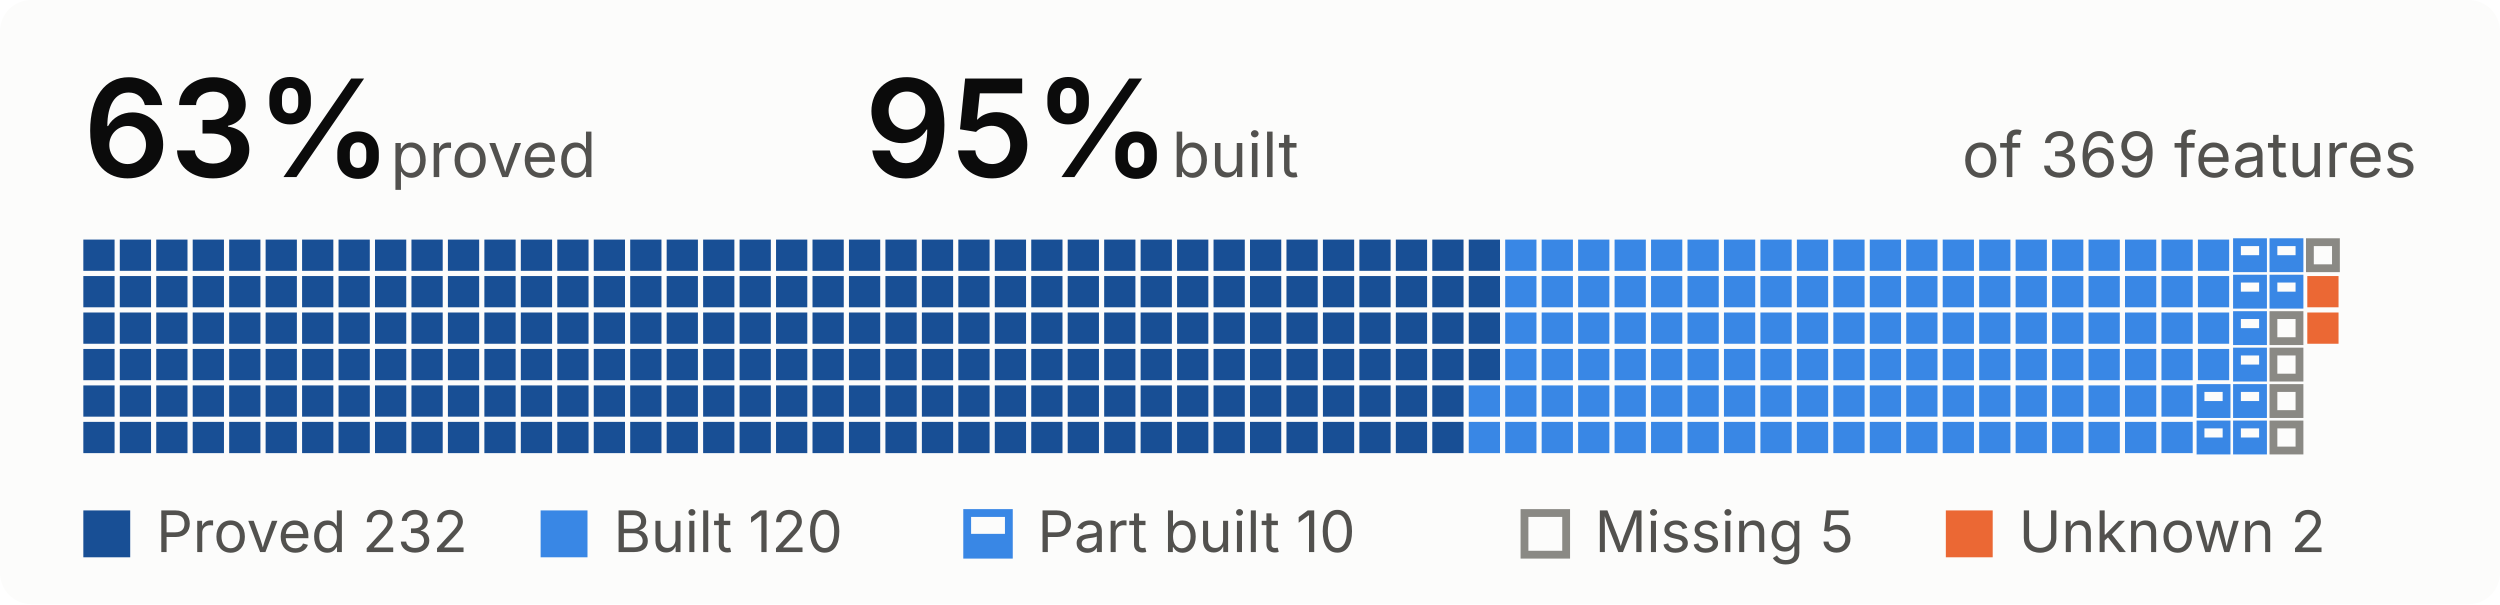
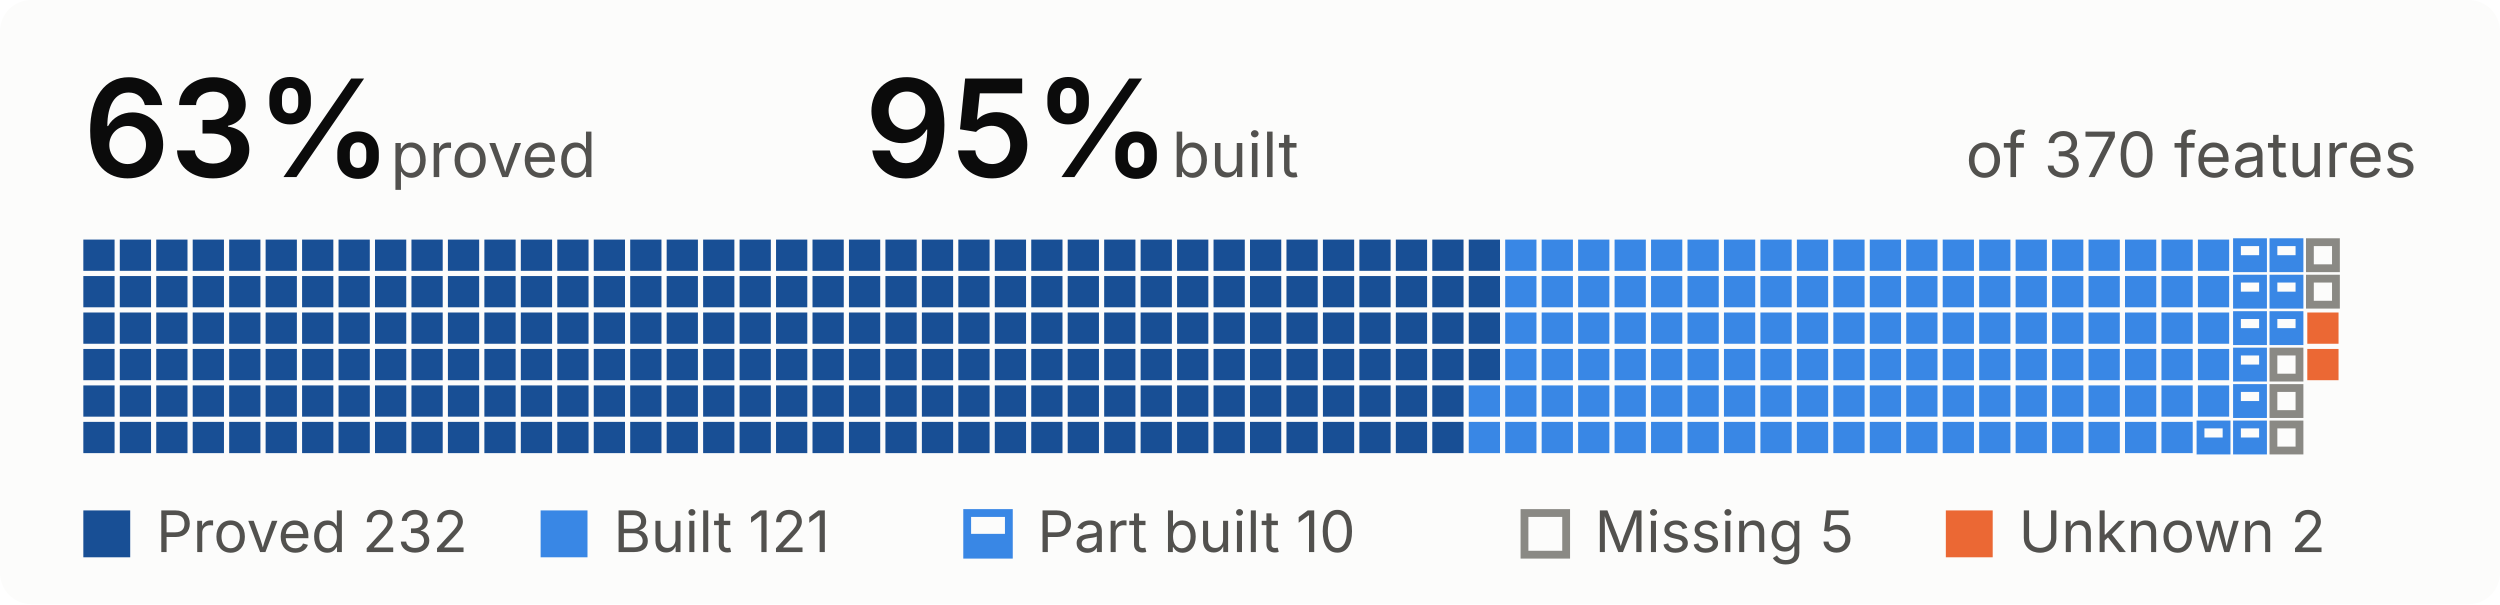
- <svg xmlns="http://www.w3.org/2000/svg" width="480" height="116" viewBox="0 0 480 116" role="img" aria-label="63 percent proved, 95 percent built, of 369 features">
+ <svg xmlns="http://www.w3.org/2000/svg" width="480" height="116" viewBox="0 0 480 116" role="img" aria-label="63 percent proved, 95 percent built, of 370 features">
  <style>
.bg{fill:#fcfcfb}.t{fill:#0b0b0b}.s{fill:#52514e}.rule{fill:#e1e0d9}
.proved{fill:#184f95}.built{fill:#3987e5}.unknown{fill:#eb6834}
.part-o{fill:none;stroke:#3987e5;stroke-width:1.5}.part-f{fill:#3987e5}
.missing{fill:none;stroke:#8a8984;stroke-width:1.5}
.pass{fill:#184f95}.fail{fill:#eb6834}.none{fill:none;stroke:#8a8984;stroke-width:1.5}
@media (prefers-color-scheme:dark){
.bg{fill:#1a1a19}.t{fill:#f0efec}.s{fill:#c3c2b7}.rule{fill:#383835}
.proved{fill:#86b6ef}.built{fill:#3987e5}.unknown{fill:#d95926}
.part-o{stroke:#3987e5}.part-f{fill:#3987e5}
.missing{stroke:#8d8c85}
.pass{fill:#86b6ef}.fail{fill:#d95926}.none{stroke:#8d8c85}
}
text{font-family:system-ui,-apple-system,"Segoe UI",sans-serif;font-size:12px}
.big{font-size:26px;font-weight:600}.b{font-weight:600}.xs{font-size:11px}
</style>
  <rect width="480" height="116" rx="6" class="bg" />
  <text x="16.0" y="34.0" class="t big">63%</text>
  <text x="75.0" y="34.0" class="s">proved</text>
  <text x="166.0" y="34.0" class="t big">95%</text>
  <text x="225.0" y="34.0" class="s">built</text>
-   <text x="464.0" y="34.0" class="s" text-anchor="end">of 369 features</text>
+   <text x="464.0" y="34.0" class="s" text-anchor="end">of 370 features</text>
  <rect x="16.0" y="46.0" width="6" height="6" class="proved" />
  <rect x="16.0" y="53.0" width="6" height="6" class="proved" />
  <rect x="16.0" y="60.0" width="6" height="6" class="proved" />
  <rect x="16.0" y="67.0" width="6" height="6" class="proved" />
  <rect x="16.0" y="74.0" width="6" height="6" class="proved" />
  <rect x="16.0" y="81.0" width="6" height="6" class="proved" />
  <rect x="23.0" y="46.0" width="6" height="6" class="proved" />
  <rect x="23.0" y="53.0" width="6" height="6" class="proved" />
  <rect x="23.0" y="60.0" width="6" height="6" class="proved" />
  <rect x="23.0" y="67.0" width="6" height="6" class="proved" />
  <rect x="23.0" y="74.0" width="6" height="6" class="proved" />
  <rect x="23.0" y="81.0" width="6" height="6" class="proved" />
  <rect x="30.0" y="46.0" width="6" height="6" class="proved" />
  <rect x="30.0" y="53.0" width="6" height="6" class="proved" />
  <rect x="30.0" y="60.0" width="6" height="6" class="proved" />
  <rect x="30.0" y="67.0" width="6" height="6" class="proved" />
  <rect x="30.0" y="74.0" width="6" height="6" class="proved" />
  <rect x="30.0" y="81.0" width="6" height="6" class="proved" />
  <rect x="37.0" y="46.0" width="6" height="6" class="proved" />
  <rect x="37.0" y="53.0" width="6" height="6" class="proved" />
  <rect x="37.0" y="60.0" width="6" height="6" class="proved" />
  <rect x="37.0" y="67.0" width="6" height="6" class="proved" />
  <rect x="37.0" y="74.0" width="6" height="6" class="proved" />
  <rect x="37.0" y="81.0" width="6" height="6" class="proved" />
  <rect x="44.0" y="46.0" width="6" height="6" class="proved" />
  <rect x="44.0" y="53.0" width="6" height="6" class="proved" />
  <rect x="44.0" y="60.0" width="6" height="6" class="proved" />
  <rect x="44.0" y="67.0" width="6" height="6" class="proved" />
  <rect x="44.0" y="74.0" width="6" height="6" class="proved" />
  <rect x="44.0" y="81.0" width="6" height="6" class="proved" />
  <rect x="51.0" y="46.0" width="6" height="6" class="proved" />
  <rect x="51.0" y="53.0" width="6" height="6" class="proved" />
  <rect x="51.0" y="60.0" width="6" height="6" class="proved" />
  <rect x="51.0" y="67.0" width="6" height="6" class="proved" />
  <rect x="51.0" y="74.0" width="6" height="6" class="proved" />
  <rect x="51.0" y="81.0" width="6" height="6" class="proved" />
  <rect x="58.0" y="46.0" width="6" height="6" class="proved" />
  <rect x="58.0" y="53.0" width="6" height="6" class="proved" />
  <rect x="58.0" y="60.0" width="6" height="6" class="proved" />
  <rect x="58.0" y="67.0" width="6" height="6" class="proved" />
  <rect x="58.0" y="74.0" width="6" height="6" class="proved" />
  <rect x="58.0" y="81.0" width="6" height="6" class="proved" />
  <rect x="65.0" y="46.0" width="6" height="6" class="proved" />
  <rect x="65.0" y="53.0" width="6" height="6" class="proved" />
  <rect x="65.0" y="60.0" width="6" height="6" class="proved" />
  <rect x="65.0" y="67.0" width="6" height="6" class="proved" />
  <rect x="65.0" y="74.0" width="6" height="6" class="proved" />
  <rect x="65.0" y="81.0" width="6" height="6" class="proved" />
  <rect x="72.0" y="46.0" width="6" height="6" class="proved" />
  <rect x="72.0" y="53.0" width="6" height="6" class="proved" />
  <rect x="72.0" y="60.0" width="6" height="6" class="proved" />
  <rect x="72.0" y="67.0" width="6" height="6" class="proved" />
  <rect x="72.0" y="74.0" width="6" height="6" class="proved" />
  <rect x="72.0" y="81.0" width="6" height="6" class="proved" />
  <rect x="79.0" y="46.0" width="6" height="6" class="proved" />
  <rect x="79.0" y="53.0" width="6" height="6" class="proved" />
  <rect x="79.0" y="60.0" width="6" height="6" class="proved" />
  <rect x="79.0" y="67.0" width="6" height="6" class="proved" />
  <rect x="79.0" y="74.0" width="6" height="6" class="proved" />
  <rect x="79.0" y="81.0" width="6" height="6" class="proved" />
  <rect x="86.0" y="46.0" width="6" height="6" class="proved" />
  <rect x="86.0" y="53.0" width="6" height="6" class="proved" />
  <rect x="86.0" y="60.0" width="6" height="6" class="proved" />
  <rect x="86.0" y="67.0" width="6" height="6" class="proved" />
  <rect x="86.0" y="74.0" width="6" height="6" class="proved" />
  <rect x="86.0" y="81.0" width="6" height="6" class="proved" />
  <rect x="93.0" y="46.0" width="6" height="6" class="proved" />
  <rect x="93.0" y="53.0" width="6" height="6" class="proved" />
  <rect x="93.0" y="60.0" width="6" height="6" class="proved" />
  <rect x="93.0" y="67.0" width="6" height="6" class="proved" />
  <rect x="93.0" y="74.0" width="6" height="6" class="proved" />
  <rect x="93.0" y="81.0" width="6" height="6" class="proved" />
  <rect x="100.0" y="46.0" width="6" height="6" class="proved" />
  <rect x="100.0" y="53.0" width="6" height="6" class="proved" />
  <rect x="100.0" y="60.0" width="6" height="6" class="proved" />
  <rect x="100.0" y="67.0" width="6" height="6" class="proved" />
  <rect x="100.0" y="74.0" width="6" height="6" class="proved" />
  <rect x="100.0" y="81.0" width="6" height="6" class="proved" />
  <rect x="107.0" y="46.0" width="6" height="6" class="proved" />
  <rect x="107.0" y="53.0" width="6" height="6" class="proved" />
  <rect x="107.0" y="60.0" width="6" height="6" class="proved" />
  <rect x="107.0" y="67.0" width="6" height="6" class="proved" />
  <rect x="107.0" y="74.0" width="6" height="6" class="proved" />
  <rect x="107.0" y="81.0" width="6" height="6" class="proved" />
  <rect x="114.0" y="46.0" width="6" height="6" class="proved" />
  <rect x="114.0" y="53.0" width="6" height="6" class="proved" />
  <rect x="114.0" y="60.0" width="6" height="6" class="proved" />
  <rect x="114.0" y="67.0" width="6" height="6" class="proved" />
  <rect x="114.0" y="74.0" width="6" height="6" class="proved" />
  <rect x="114.0" y="81.0" width="6" height="6" class="proved" />
  <rect x="121.0" y="46.0" width="6" height="6" class="proved" />
  <rect x="121.0" y="53.0" width="6" height="6" class="proved" />
  <rect x="121.0" y="60.0" width="6" height="6" class="proved" />
  <rect x="121.0" y="67.0" width="6" height="6" class="proved" />
  <rect x="121.0" y="74.0" width="6" height="6" class="proved" />
  <rect x="121.0" y="81.0" width="6" height="6" class="proved" />
  <rect x="128.0" y="46.0" width="6" height="6" class="proved" />
  <rect x="128.0" y="53.0" width="6" height="6" class="proved" />
  <rect x="128.0" y="60.0" width="6" height="6" class="proved" />
  <rect x="128.0" y="67.0" width="6" height="6" class="proved" />
  <rect x="128.0" y="74.0" width="6" height="6" class="proved" />
  <rect x="128.0" y="81.0" width="6" height="6" class="proved" />
  <rect x="135.0" y="46.0" width="6" height="6" class="proved" />
  <rect x="135.0" y="53.0" width="6" height="6" class="proved" />
  <rect x="135.0" y="60.0" width="6" height="6" class="proved" />
  <rect x="135.0" y="67.0" width="6" height="6" class="proved" />
  <rect x="135.0" y="74.0" width="6" height="6" class="proved" />
  <rect x="135.0" y="81.0" width="6" height="6" class="proved" />
  <rect x="142.0" y="46.0" width="6" height="6" class="proved" />
  <rect x="142.0" y="53.0" width="6" height="6" class="proved" />
  <rect x="142.0" y="60.0" width="6" height="6" class="proved" />
  <rect x="142.0" y="67.0" width="6" height="6" class="proved" />
  <rect x="142.0" y="74.0" width="6" height="6" class="proved" />
  <rect x="142.0" y="81.0" width="6" height="6" class="proved" />
  <rect x="149.0" y="46.0" width="6" height="6" class="proved" />
  <rect x="149.0" y="53.0" width="6" height="6" class="proved" />
  <rect x="149.0" y="60.0" width="6" height="6" class="proved" />
  <rect x="149.0" y="67.0" width="6" height="6" class="proved" />
  <rect x="149.0" y="74.0" width="6" height="6" class="proved" />
  <rect x="149.0" y="81.0" width="6" height="6" class="proved" />
  <rect x="156.0" y="46.0" width="6" height="6" class="proved" />
  <rect x="156.0" y="53.0" width="6" height="6" class="proved" />
  <rect x="156.0" y="60.0" width="6" height="6" class="proved" />
  <rect x="156.0" y="67.0" width="6" height="6" class="proved" />
  <rect x="156.0" y="74.0" width="6" height="6" class="proved" />
  <rect x="156.0" y="81.0" width="6" height="6" class="proved" />
  <rect x="163.0" y="46.0" width="6" height="6" class="proved" />
  <rect x="163.0" y="53.0" width="6" height="6" class="proved" />
  <rect x="163.0" y="60.0" width="6" height="6" class="proved" />
  <rect x="163.0" y="67.0" width="6" height="6" class="proved" />
  <rect x="163.0" y="74.0" width="6" height="6" class="proved" />
  <rect x="163.0" y="81.0" width="6" height="6" class="proved" />
  <rect x="170.0" y="46.0" width="6" height="6" class="proved" />
  <rect x="170.0" y="53.0" width="6" height="6" class="proved" />
  <rect x="170.0" y="60.0" width="6" height="6" class="proved" />
  <rect x="170.0" y="67.0" width="6" height="6" class="proved" />
  <rect x="170.0" y="74.0" width="6" height="6" class="proved" />
  <rect x="170.0" y="81.0" width="6" height="6" class="proved" />
  <rect x="177.0" y="46.0" width="6" height="6" class="proved" />
  <rect x="177.0" y="53.0" width="6" height="6" class="proved" />
  <rect x="177.0" y="60.0" width="6" height="6" class="proved" />
  <rect x="177.0" y="67.0" width="6" height="6" class="proved" />
  <rect x="177.0" y="74.0" width="6" height="6" class="proved" />
  <rect x="177.0" y="81.0" width="6" height="6" class="proved" />
  <rect x="184.0" y="46.0" width="6" height="6" class="proved" />
  <rect x="184.0" y="53.0" width="6" height="6" class="proved" />
  <rect x="184.0" y="60.0" width="6" height="6" class="proved" />
  <rect x="184.0" y="67.0" width="6" height="6" class="proved" />
  <rect x="184.0" y="74.0" width="6" height="6" class="proved" />
  <rect x="184.0" y="81.0" width="6" height="6" class="proved" />
  <rect x="191.0" y="46.0" width="6" height="6" class="proved" />
  <rect x="191.0" y="53.0" width="6" height="6" class="proved" />
  <rect x="191.0" y="60.0" width="6" height="6" class="proved" />
  <rect x="191.0" y="67.0" width="6" height="6" class="proved" />
  <rect x="191.0" y="74.0" width="6" height="6" class="proved" />
  <rect x="191.0" y="81.0" width="6" height="6" class="proved" />
  <rect x="198.0" y="46.0" width="6" height="6" class="proved" />
  <rect x="198.0" y="53.0" width="6" height="6" class="proved" />
  <rect x="198.0" y="60.0" width="6" height="6" class="proved" />
  <rect x="198.0" y="67.0" width="6" height="6" class="proved" />
  <rect x="198.0" y="74.0" width="6" height="6" class="proved" />
  <rect x="198.0" y="81.0" width="6" height="6" class="proved" />
  <rect x="205.0" y="46.0" width="6" height="6" class="proved" />
  <rect x="205.0" y="53.0" width="6" height="6" class="proved" />
  <rect x="205.0" y="60.0" width="6" height="6" class="proved" />
  <rect x="205.0" y="67.0" width="6" height="6" class="proved" />
  <rect x="205.0" y="74.0" width="6" height="6" class="proved" />
  <rect x="205.0" y="81.0" width="6" height="6" class="proved" />
  <rect x="212.0" y="46.0" width="6" height="6" class="proved" />
  <rect x="212.0" y="53.0" width="6" height="6" class="proved" />
  <rect x="212.0" y="60.0" width="6" height="6" class="proved" />
  <rect x="212.0" y="67.0" width="6" height="6" class="proved" />
  <rect x="212.0" y="74.0" width="6" height="6" class="proved" />
  <rect x="212.0" y="81.0" width="6" height="6" class="proved" />
  <rect x="219.0" y="46.0" width="6" height="6" class="proved" />
  <rect x="219.0" y="53.0" width="6" height="6" class="proved" />
  <rect x="219.0" y="60.0" width="6" height="6" class="proved" />
  <rect x="219.0" y="67.0" width="6" height="6" class="proved" />
  <rect x="219.0" y="74.0" width="6" height="6" class="proved" />
  <rect x="219.0" y="81.0" width="6" height="6" class="proved" />
  <rect x="226.0" y="46.0" width="6" height="6" class="proved" />
  <rect x="226.0" y="53.0" width="6" height="6" class="proved" />
  <rect x="226.0" y="60.0" width="6" height="6" class="proved" />
  <rect x="226.0" y="67.0" width="6" height="6" class="proved" />
  <rect x="226.0" y="74.0" width="6" height="6" class="proved" />
  <rect x="226.0" y="81.0" width="6" height="6" class="proved" />
  <rect x="233.0" y="46.0" width="6" height="6" class="proved" />
  <rect x="233.0" y="53.0" width="6" height="6" class="proved" />
  <rect x="233.0" y="60.0" width="6" height="6" class="proved" />
  <rect x="233.0" y="67.0" width="6" height="6" class="proved" />
  <rect x="233.0" y="74.0" width="6" height="6" class="proved" />
  <rect x="233.0" y="81.0" width="6" height="6" class="proved" />
  <rect x="240.0" y="46.0" width="6" height="6" class="proved" />
  <rect x="240.0" y="53.0" width="6" height="6" class="proved" />
  <rect x="240.0" y="60.0" width="6" height="6" class="proved" />
  <rect x="240.0" y="67.0" width="6" height="6" class="proved" />
  <rect x="240.0" y="74.0" width="6" height="6" class="proved" />
  <rect x="240.0" y="81.0" width="6" height="6" class="proved" />
  <rect x="247.0" y="46.0" width="6" height="6" class="proved" />
  <rect x="247.0" y="53.0" width="6" height="6" class="proved" />
  <rect x="247.0" y="60.0" width="6" height="6" class="proved" />
  <rect x="247.0" y="67.0" width="6" height="6" class="proved" />
  <rect x="247.0" y="74.0" width="6" height="6" class="proved" />
  <rect x="247.0" y="81.0" width="6" height="6" class="proved" />
  <rect x="254.0" y="46.0" width="6" height="6" class="proved" />
  <rect x="254.0" y="53.0" width="6" height="6" class="proved" />
  <rect x="254.0" y="60.0" width="6" height="6" class="proved" />
  <rect x="254.0" y="67.0" width="6" height="6" class="proved" />
  <rect x="254.0" y="74.0" width="6" height="6" class="proved" />
  <rect x="254.0" y="81.0" width="6" height="6" class="proved" />
  <rect x="261.0" y="46.0" width="6" height="6" class="proved" />
  <rect x="261.0" y="53.0" width="6" height="6" class="proved" />
  <rect x="261.0" y="60.0" width="6" height="6" class="proved" />
  <rect x="261.0" y="67.0" width="6" height="6" class="proved" />
  <rect x="261.0" y="74.0" width="6" height="6" class="proved" />
  <rect x="261.0" y="81.0" width="6" height="6" class="proved" />
  <rect x="268.0" y="46.0" width="6" height="6" class="proved" />
  <rect x="268.0" y="53.0" width="6" height="6" class="proved" />
  <rect x="268.0" y="60.0" width="6" height="6" class="proved" />
  <rect x="268.0" y="67.0" width="6" height="6" class="proved" />
  <rect x="268.0" y="74.0" width="6" height="6" class="proved" />
  <rect x="268.0" y="81.0" width="6" height="6" class="proved" />
  <rect x="275.0" y="46.0" width="6" height="6" class="proved" />
  <rect x="275.0" y="53.0" width="6" height="6" class="proved" />
  <rect x="275.0" y="60.0" width="6" height="6" class="proved" />
  <rect x="275.0" y="67.0" width="6" height="6" class="proved" />
  <rect x="275.0" y="74.0" width="6" height="6" class="proved" />
  <rect x="275.0" y="81.0" width="6" height="6" class="proved" />
  <rect x="282.0" y="46.0" width="6" height="6" class="proved" />
  <rect x="282.0" y="53.0" width="6" height="6" class="proved" />
  <rect x="282.0" y="60.0" width="6" height="6" class="proved" />
  <rect x="282.0" y="67.0" width="6" height="6" class="proved" />
  <rect x="282.0" y="74.0" width="6" height="6" class="built" />
  <rect x="282.0" y="81.0" width="6" height="6" class="built" />
  <rect x="289.0" y="46.0" width="6" height="6" class="built" />
  <rect x="289.0" y="53.0" width="6" height="6" class="built" />
  <rect x="289.0" y="60.0" width="6" height="6" class="built" />
  <rect x="289.0" y="67.0" width="6" height="6" class="built" />
  <rect x="289.0" y="74.0" width="6" height="6" class="built" />
  <rect x="289.0" y="81.0" width="6" height="6" class="built" />
  <rect x="296.0" y="46.0" width="6" height="6" class="built" />
  <rect x="296.0" y="53.0" width="6" height="6" class="built" />
  <rect x="296.0" y="60.0" width="6" height="6" class="built" />
  <rect x="296.0" y="67.0" width="6" height="6" class="built" />
  <rect x="296.0" y="74.0" width="6" height="6" class="built" />
  <rect x="296.0" y="81.0" width="6" height="6" class="built" />
  <rect x="303.0" y="46.0" width="6" height="6" class="built" />
  <rect x="303.0" y="53.0" width="6" height="6" class="built" />
  <rect x="303.0" y="60.0" width="6" height="6" class="built" />
  <rect x="303.0" y="67.0" width="6" height="6" class="built" />
  <rect x="303.0" y="74.0" width="6" height="6" class="built" />
  <rect x="303.0" y="81.0" width="6" height="6" class="built" />
  <rect x="310.0" y="46.0" width="6" height="6" class="built" />
  <rect x="310.0" y="53.0" width="6" height="6" class="built" />
  <rect x="310.0" y="60.0" width="6" height="6" class="built" />
  <rect x="310.0" y="67.0" width="6" height="6" class="built" />
  <rect x="310.0" y="74.0" width="6" height="6" class="built" />
  <rect x="310.0" y="81.0" width="6" height="6" class="built" />
  <rect x="317.0" y="46.0" width="6" height="6" class="built" />
  <rect x="317.0" y="53.0" width="6" height="6" class="built" />
  <rect x="317.0" y="60.0" width="6" height="6" class="built" />
  <rect x="317.0" y="67.0" width="6" height="6" class="built" />
  <rect x="317.0" y="74.0" width="6" height="6" class="built" />
  <rect x="317.0" y="81.0" width="6" height="6" class="built" />
  <rect x="324.0" y="46.0" width="6" height="6" class="built" />
  <rect x="324.0" y="53.0" width="6" height="6" class="built" />
  <rect x="324.0" y="60.0" width="6" height="6" class="built" />
  <rect x="324.0" y="67.0" width="6" height="6" class="built" />
  <rect x="324.0" y="74.0" width="6" height="6" class="built" />
  <rect x="324.0" y="81.0" width="6" height="6" class="built" />
  <rect x="331.0" y="46.0" width="6" height="6" class="built" />
  <rect x="331.0" y="53.0" width="6" height="6" class="built" />
  <rect x="331.0" y="60.0" width="6" height="6" class="built" />
  <rect x="331.0" y="67.0" width="6" height="6" class="built" />
  <rect x="331.0" y="74.0" width="6" height="6" class="built" />
  <rect x="331.0" y="81.0" width="6" height="6" class="built" />
  <rect x="338.0" y="46.0" width="6" height="6" class="built" />
  <rect x="338.0" y="53.0" width="6" height="6" class="built" />
  <rect x="338.0" y="60.0" width="6" height="6" class="built" />
  <rect x="338.0" y="67.0" width="6" height="6" class="built" />
  <rect x="338.0" y="74.0" width="6" height="6" class="built" />
  <rect x="338.0" y="81.0" width="6" height="6" class="built" />
  <rect x="345.0" y="46.0" width="6" height="6" class="built" />
  <rect x="345.0" y="53.0" width="6" height="6" class="built" />
  <rect x="345.0" y="60.0" width="6" height="6" class="built" />
  <rect x="345.0" y="67.0" width="6" height="6" class="built" />
  <rect x="345.0" y="74.0" width="6" height="6" class="built" />
  <rect x="345.0" y="81.0" width="6" height="6" class="built" />
  <rect x="352.0" y="46.0" width="6" height="6" class="built" />
  <rect x="352.0" y="53.0" width="6" height="6" class="built" />
  <rect x="352.0" y="60.0" width="6" height="6" class="built" />
  <rect x="352.0" y="67.0" width="6" height="6" class="built" />
  <rect x="352.0" y="74.0" width="6" height="6" class="built" />
  <rect x="352.0" y="81.0" width="6" height="6" class="built" />
  <rect x="359.0" y="46.0" width="6" height="6" class="built" />
  <rect x="359.0" y="53.0" width="6" height="6" class="built" />
  <rect x="359.0" y="60.0" width="6" height="6" class="built" />
  <rect x="359.0" y="67.0" width="6" height="6" class="built" />
  <rect x="359.0" y="74.0" width="6" height="6" class="built" />
  <rect x="359.0" y="81.0" width="6" height="6" class="built" />
  <rect x="366.0" y="46.0" width="6" height="6" class="built" />
  <rect x="366.0" y="53.0" width="6" height="6" class="built" />
  <rect x="366.0" y="60.0" width="6" height="6" class="built" />
  <rect x="366.0" y="67.0" width="6" height="6" class="built" />
  <rect x="366.0" y="74.0" width="6" height="6" class="built" />
  <rect x="366.0" y="81.0" width="6" height="6" class="built" />
  <rect x="373.0" y="46.0" width="6" height="6" class="built" />
  <rect x="373.0" y="53.0" width="6" height="6" class="built" />
  <rect x="373.0" y="60.0" width="6" height="6" class="built" />
  <rect x="373.0" y="67.0" width="6" height="6" class="built" />
  <rect x="373.0" y="74.0" width="6" height="6" class="built" />
  <rect x="373.0" y="81.0" width="6" height="6" class="built" />
  <rect x="380.0" y="46.0" width="6" height="6" class="built" />
  <rect x="380.0" y="53.0" width="6" height="6" class="built" />
  <rect x="380.0" y="60.0" width="6" height="6" class="built" />
  <rect x="380.0" y="67.0" width="6" height="6" class="built" />
  <rect x="380.0" y="74.0" width="6" height="6" class="built" />
  <rect x="380.0" y="81.0" width="6" height="6" class="built" />
  <rect x="387.0" y="46.0" width="6" height="6" class="built" />
  <rect x="387.0" y="53.0" width="6" height="6" class="built" />
  <rect x="387.0" y="60.0" width="6" height="6" class="built" />
  <rect x="387.0" y="67.0" width="6" height="6" class="built" />
  <rect x="387.0" y="74.0" width="6" height="6" class="built" />
  <rect x="387.0" y="81.0" width="6" height="6" class="built" />
  <rect x="394.0" y="46.0" width="6" height="6" class="built" />
  <rect x="394.0" y="53.0" width="6" height="6" class="built" />
  <rect x="394.0" y="60.0" width="6" height="6" class="built" />
  <rect x="394.0" y="67.0" width="6" height="6" class="built" />
  <rect x="394.0" y="74.0" width="6" height="6" class="built" />
  <rect x="394.0" y="81.0" width="6" height="6" class="built" />
  <rect x="401.0" y="46.0" width="6" height="6" class="built" />
  <rect x="401.0" y="53.0" width="6" height="6" class="built" />
  <rect x="401.0" y="60.0" width="6" height="6" class="built" />
  <rect x="401.0" y="67.0" width="6" height="6" class="built" />
  <rect x="401.0" y="74.0" width="6" height="6" class="built" />
  <rect x="401.0" y="81.0" width="6" height="6" class="built" />
  <rect x="408.0" y="46.0" width="6" height="6" class="built" />
  <rect x="408.0" y="53.0" width="6" height="6" class="built" />
  <rect x="408.0" y="60.0" width="6" height="6" class="built" />
  <rect x="408.0" y="67.0" width="6" height="6" class="built" />
  <rect x="408.0" y="74.0" width="6" height="6" class="built" />
  <rect x="408.0" y="81.0" width="6" height="6" class="built" />
  <rect x="415.0" y="46.0" width="6" height="6" class="built" />
  <rect x="415.0" y="53.0" width="6" height="6" class="built" />
  <rect x="415.0" y="60.0" width="6" height="6" class="built" />
  <rect x="415.0" y="67.0" width="6" height="6" class="built" />
  <rect x="415.0" y="74.0" width="6" height="6" class="built" />
  <rect x="415.0" y="81.0" width="6" height="6" class="built" />
  <rect x="422.0" y="46.0" width="6" height="6" class="built" />
  <rect x="422.0" y="53.0" width="6" height="6" class="built" />
  <rect x="422.0" y="60.0" width="6" height="6" class="built" />
  <rect x="422.0" y="67.0" width="6" height="6" class="built" />
-   <rect x="422.5" y="74.5" width="5" height="5" fill="none" class="part-o" />
-   <rect x="422.0" y="77.0" width="6" height="3.0" class="part-f" />
+   <rect x="422.0" y="74.0" width="6" height="6" class="built" />
  <rect x="422.5" y="81.5" width="5" height="5" fill="none" class="part-o" />
  <rect x="422.0" y="84.0" width="6" height="3.0" class="part-f" />
  <rect x="429.5" y="46.5" width="5" height="5" fill="none" class="part-o" />
  <rect x="429.0" y="49.0" width="6" height="3.0" class="part-f" />
  <rect x="429.5" y="53.5" width="5" height="5" fill="none" class="part-o" />
  <rect x="429.0" y="56.0" width="6" height="3.0" class="part-f" />
  <rect x="429.5" y="60.5" width="5" height="5" fill="none" class="part-o" />
  <rect x="429.0" y="63.0" width="6" height="3.0" class="part-f" />
  <rect x="429.5" y="67.5" width="5" height="5" fill="none" class="part-o" />
  <rect x="429.0" y="70.0" width="6" height="3.0" class="part-f" />
  <rect x="429.5" y="74.5" width="5" height="5" fill="none" class="part-o" />
  <rect x="429.0" y="77.0" width="6" height="3.0" class="part-f" />
  <rect x="429.5" y="81.5" width="5" height="5" fill="none" class="part-o" />
  <rect x="429.0" y="84.0" width="6" height="3.0" class="part-f" />
  <rect x="436.5" y="46.5" width="5" height="5" fill="none" class="part-o" />
  <rect x="436.0" y="49.0" width="6" height="3.0" class="part-f" />
  <rect x="436.5" y="53.5" width="5" height="5" fill="none" class="part-o" />
  <rect x="436.0" y="56.0" width="6" height="3.0" class="part-f" />
-   <rect x="436.5" y="60.5" width="5" height="5" fill="none" class="missing" />
+   <rect x="436.5" y="60.5" width="5" height="5" fill="none" class="part-o" />
+   <rect x="436.0" y="63.0" width="6" height="3.0" class="part-f" />
  <rect x="436.5" y="67.5" width="5" height="5" fill="none" class="missing" />
  <rect x="436.5" y="74.5" width="5" height="5" fill="none" class="missing" />
  <rect x="436.5" y="81.5" width="5" height="5" fill="none" class="missing" />
  <rect x="443.5" y="46.5" width="5" height="5" fill="none" class="missing" />
-   <rect x="443.0" y="53.0" width="6" height="6" class="unknown" />
+   <rect x="443.5" y="53.5" width="5" height="5" fill="none" class="missing" />
  <rect x="443.0" y="60.0" width="6" height="6" class="unknown" />
+   <rect x="443.0" y="67.0" width="6" height="6" class="unknown" />
  <rect x="16.0" y="98.0" width="9" height="9" class="proved" />
  <text x="30.0" y="106.0" class="s xs">Proved 232</text>
  <rect x="103.8" y="98.0" width="9" height="9" class="built" />
-   <text x="117.8" y="106.0" class="s xs">Built 120</text>
+   <text x="117.8" y="106.0" class="s xs">Built 121</text>
  <rect x="185.7" y="98.5" width="8" height="8" fill="none" class="part-o" />
  <rect x="185.2" y="102.5" width="9" height="4.5" class="part-f" />
  <text x="199.2" y="106.0" class="s xs">Part built 10</text>
  <rect x="292.7" y="98.5" width="8" height="8" fill="none" class="missing" />
  <text x="306.2" y="106.0" class="s xs">Missing 5</text>
  <rect x="373.6" y="98.0" width="9" height="9" class="unknown" />
  <text x="387.6" y="106.0" class="s xs">Unknown 2</text>
</svg>
